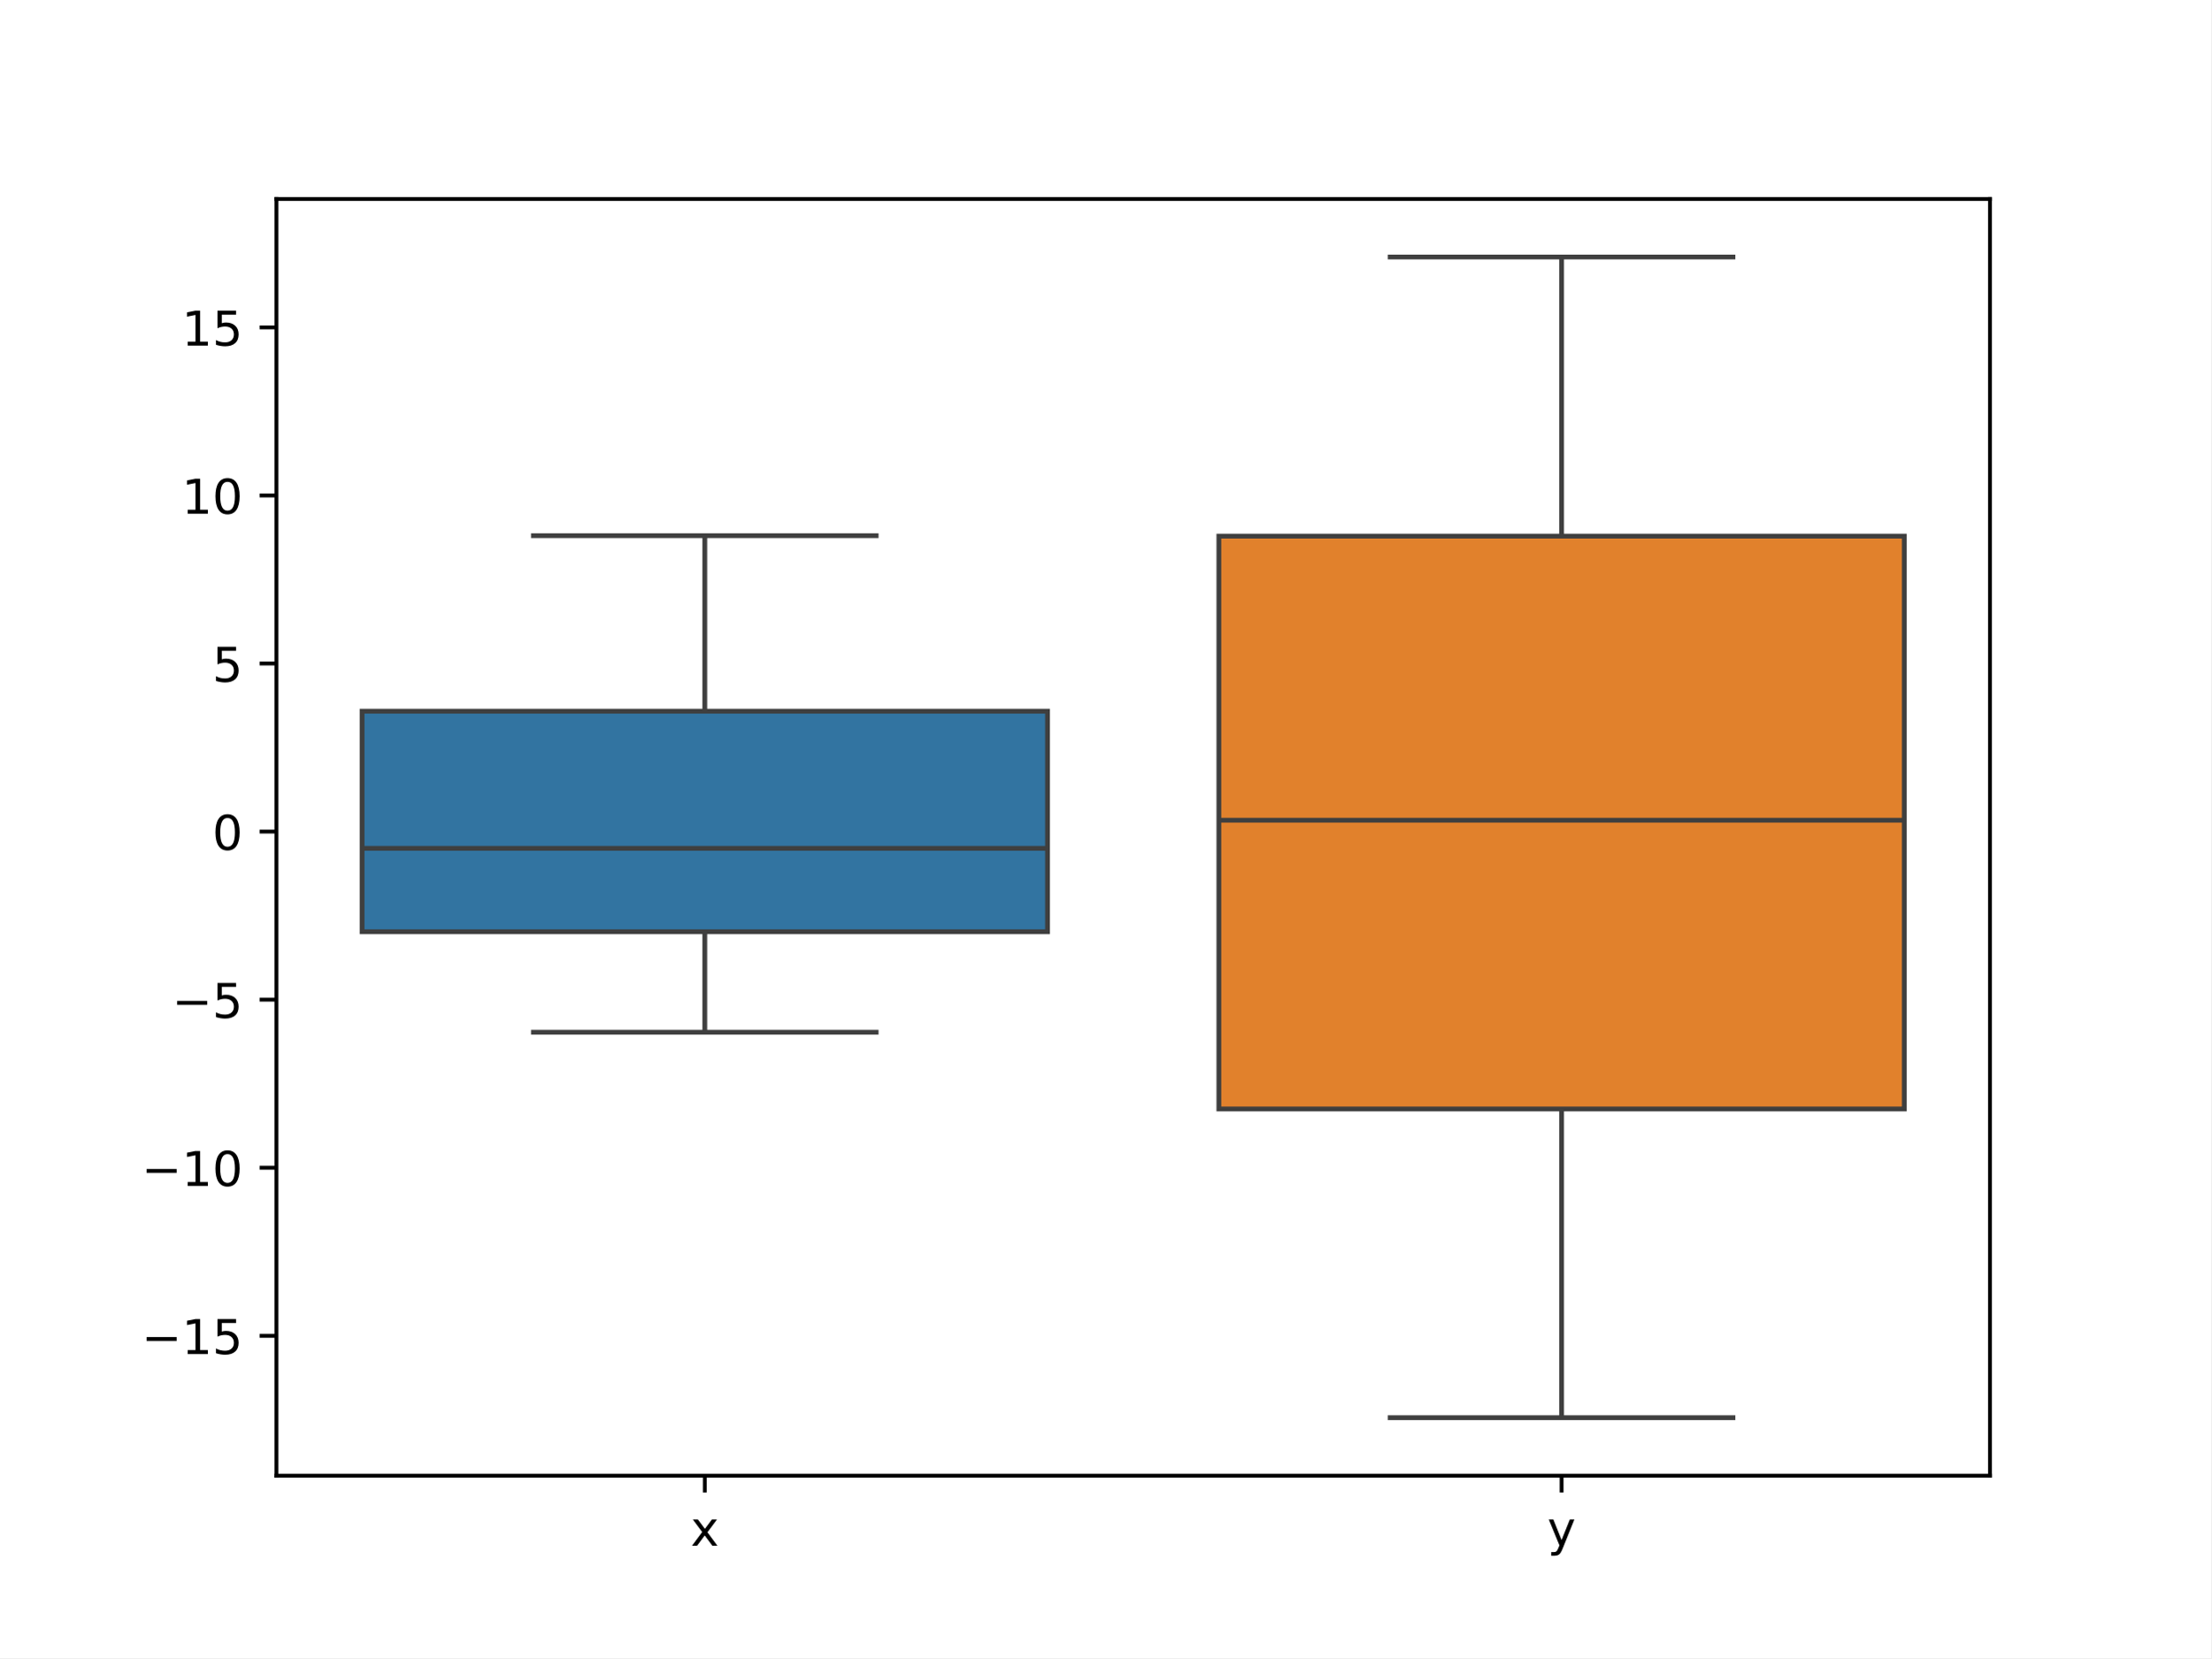
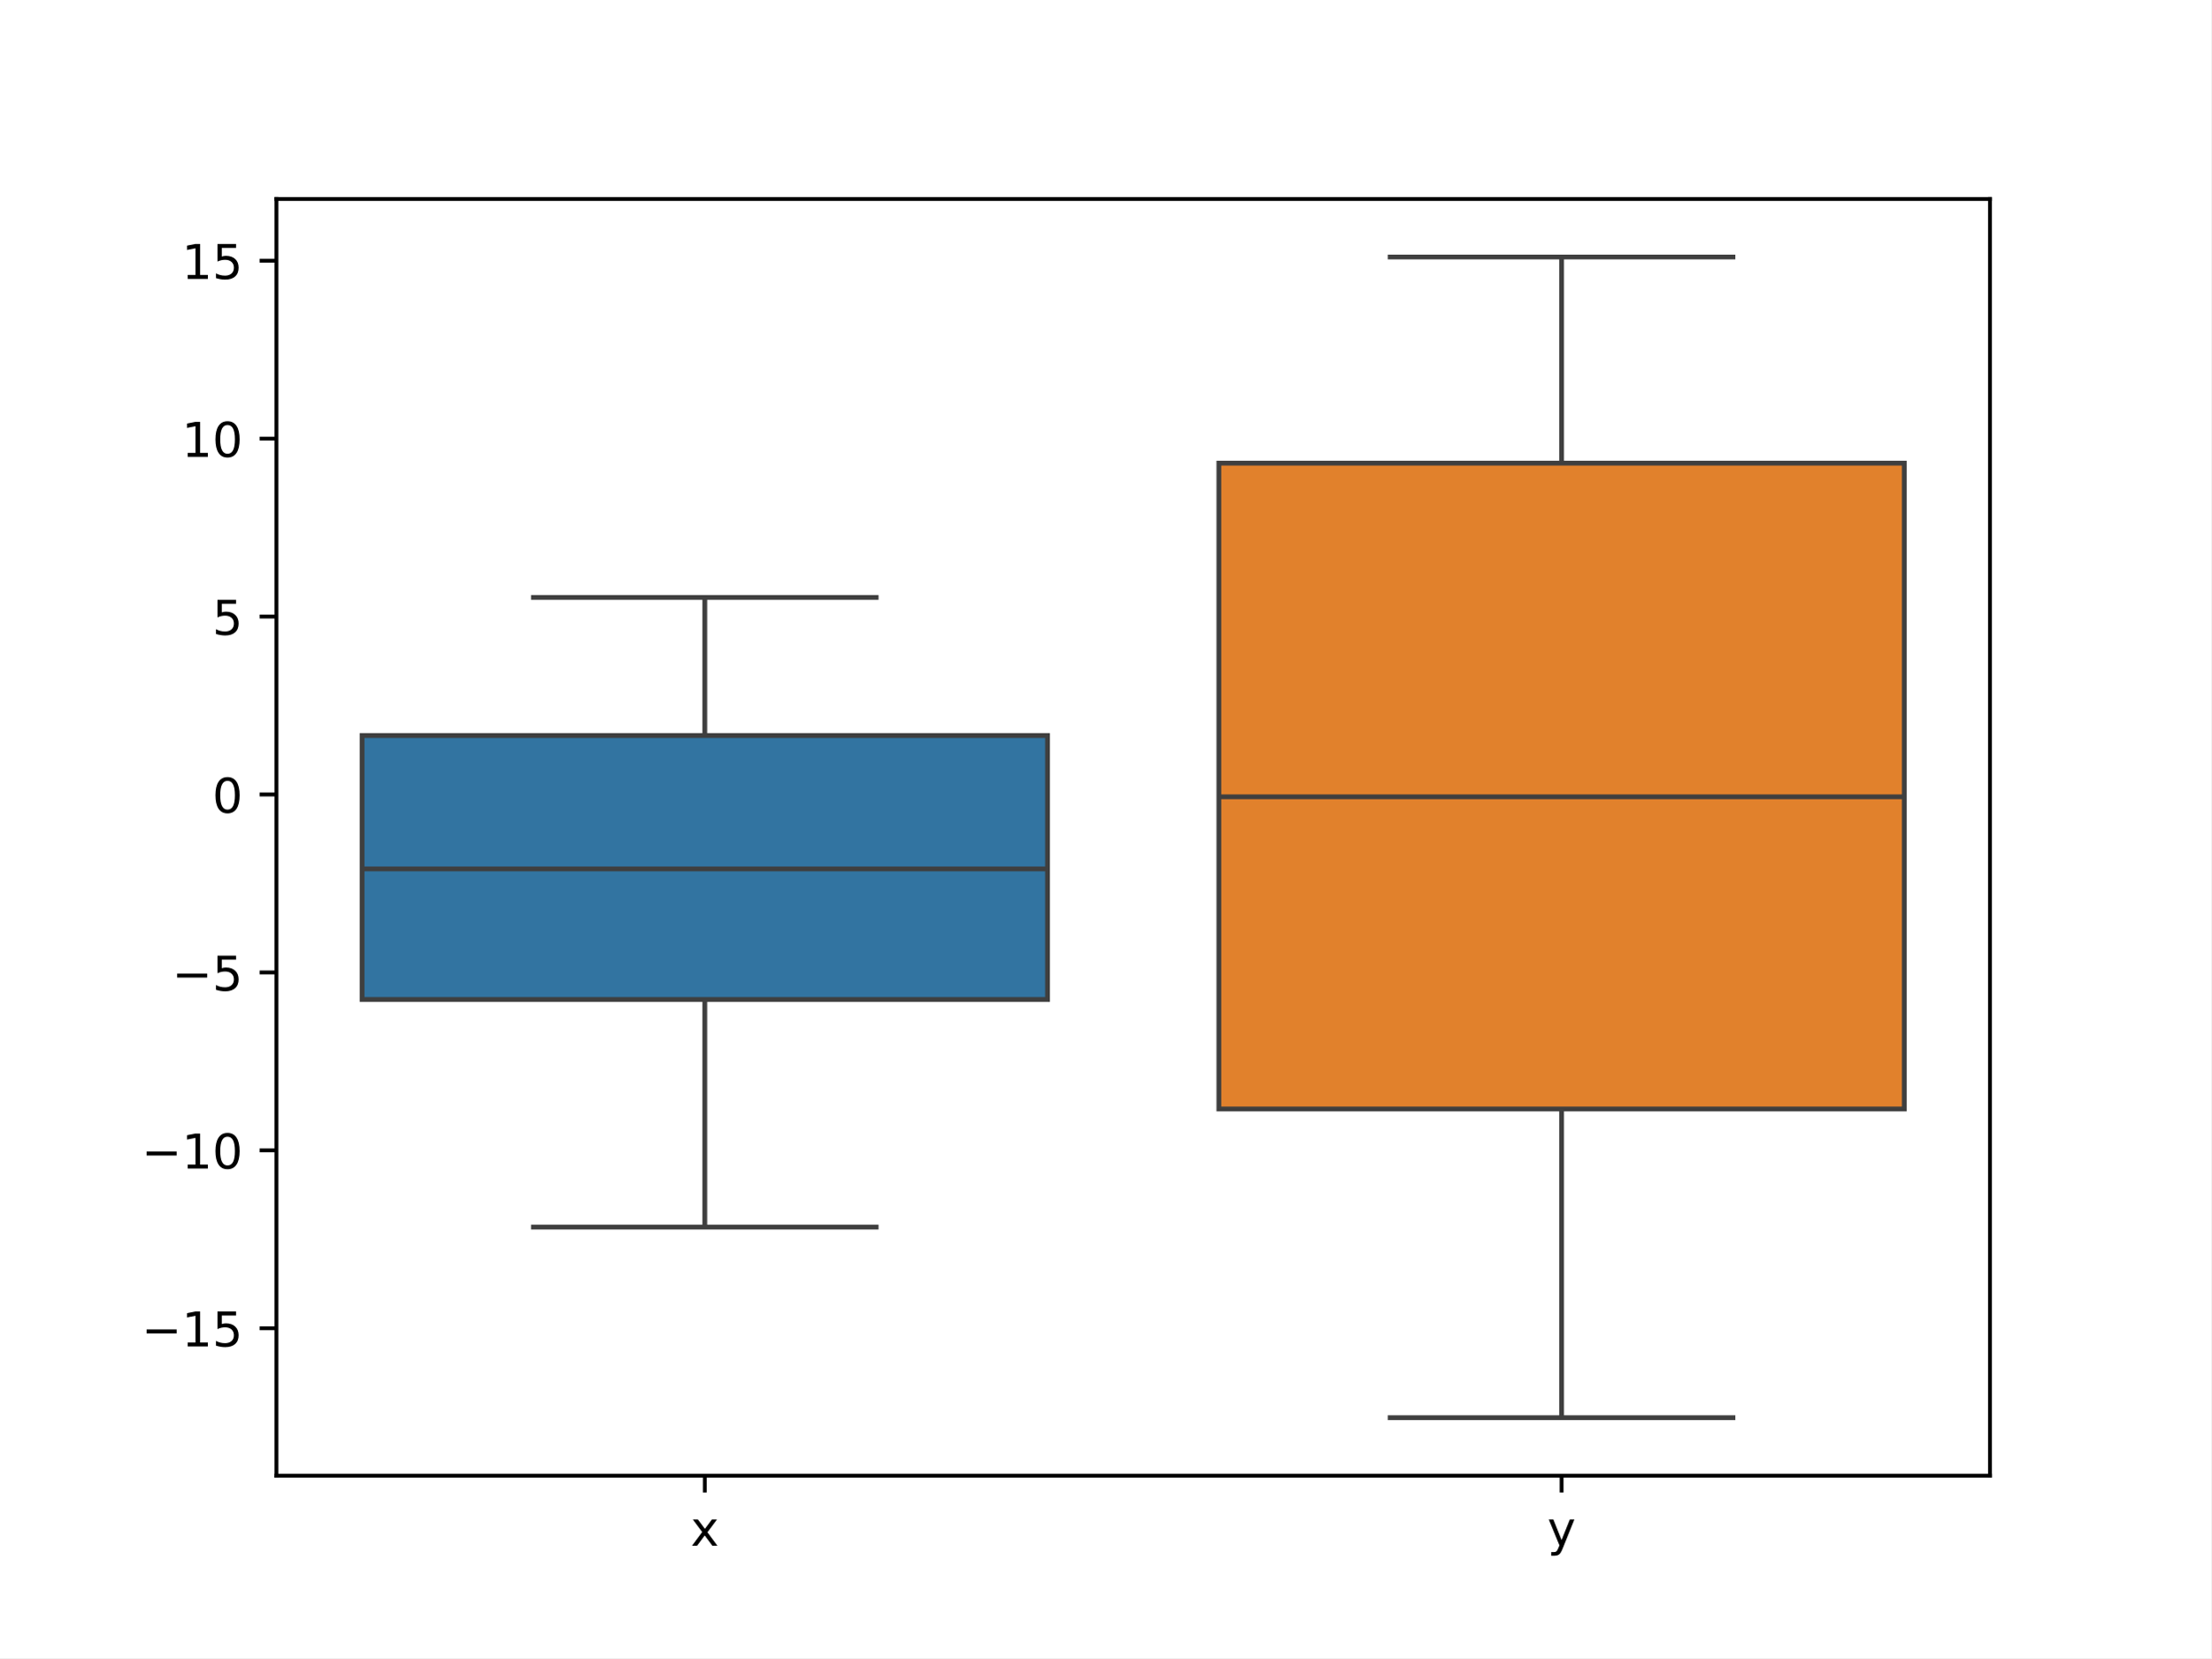
<svg xmlns="http://www.w3.org/2000/svg" xmlns:xlink="http://www.w3.org/1999/xlink" width="460.8pt" height="345.6pt" viewBox="0 0 460.8 345.6" version="1.1">
  <defs>
    <style type="text/css">*{stroke-linejoin: round; stroke-linecap: butt}</style>
  </defs>
  <g id="figure_1">
    <g id="patch_1">
      <path d="M 0 345.6  L 460.8 345.6  L 460.8 0  L 0 0  z " style="fill: #ffffff" />
    </g>
    <g id="axes_1">
      <g id="patch_2">
        <path d="M 57.6 307.584  L 414.72 307.584  L 414.72 41.472  L 57.6 41.472  z " style="fill: #ffffff" />
      </g>
      <g id="matplotlib.axis_1">
        <g id="xtick_1">
          <g id="line2d_1">
            <defs>
-               <path id="m4850165eb4" d="M 0 0  L 0 3.5  " style="stroke: #000000; stroke-width: 0.8" />
+               <path id="ma668b10a45" d="M 0 0  L 0 3.5  " style="stroke: #000000; stroke-width: 0.8" />
            </defs>
            <g>
-               <use xlink:href="#m4850165eb4" x="146.88" y="307.584" style="stroke: #000000; stroke-width: 0.8" />
+               <use xlink:href="#ma668b10a45" x="146.88" y="307.584" style="stroke: #000000; stroke-width: 0.8" />
            </g>
          </g>
          <g id="text_1">
            <g transform="translate(143.9206 322.1824) scale(0.1 -0.1)">
              <defs>
                <path id="DejaVuSans-78" d="M 3513 3500  L 2247 1797  L 3578 0  L 2900 0  L 1881 1375  L 863 0  L 184 0  L 1544 1831  L 300 3500  L 978 3500  L 1906 2253  L 2834 3500  L 3513 3500  z " transform="scale(0.015625)" />
              </defs>
              <use xlink:href="#DejaVuSans-78" />
            </g>
          </g>
        </g>
        <g id="xtick_2">
          <g id="line2d_2">
            <g>
-               <use xlink:href="#m4850165eb4" x="325.44" y="307.584" style="stroke: #000000; stroke-width: 0.8" />
+               <use xlink:href="#ma668b10a45" x="325.44" y="307.584" style="stroke: #000000; stroke-width: 0.8" />
            </g>
          </g>
          <g id="text_2">
            <g transform="translate(322.4806 322.1824) scale(0.1 -0.1)">
              <defs>
                <path id="DejaVuSans-79" d="M 2059 -325  Q 1816 -950 1584 -1140  Q 1353 -1331 966 -1331  L 506 -1331  L 506 -850  L 844 -850  Q 1081 -850 1212 -737  Q 1344 -625 1503 -206  L 1606 56  L 191 3500  L 800 3500  L 1894 763  L 2988 3500  L 3597 3500  L 2059 -325  z " transform="scale(0.015625)" />
              </defs>
              <use xlink:href="#DejaVuSans-79" />
            </g>
          </g>
        </g>
      </g>
      <g id="matplotlib.axis_2">
        <g id="ytick_1">
          <g id="line2d_3">
            <defs>
-               <path id="m6af2105927" d="M 0 0  L -3.5 0  " style="stroke: #000000; stroke-width: 0.8" />
+               <path id="me5888688dc" d="M 0 0  L -3.5 0  " style="stroke: #000000; stroke-width: 0.8" />
            </defs>
            <g>
-               <use xlink:href="#m6af2105927" x="57.6" y="278.429" style="stroke: #000000; stroke-width: 0.8" />
+               <use xlink:href="#me5888688dc" x="57.6" y="276.851" style="stroke: #000000; stroke-width: 0.8" />
            </g>
          </g>
          <g id="text_3">
-             <g transform="translate(29.49531 282.228) scale(0.1 -0.1)">
+             <g transform="translate(29.49531 280.6499) scale(0.1 -0.1)">
              <defs>
                <path id="DejaVuSans-2212" d="M 678 2272  L 4684 2272  L 4684 1741  L 678 1741  L 678 2272  z " transform="scale(0.015625)" />
                <path id="DejaVuSans-31" d="M 794 531  L 1825 531  L 1825 4091  L 703 3866  L 703 4441  L 1819 4666  L 2450 4666  L 2450 531  L 3481 531  L 3481 0  L 794 0  L 794 531  z " transform="scale(0.015625)" />
                <path id="DejaVuSans-35" d="M 691 4666  L 3169 4666  L 3169 4134  L 1269 4134  L 1269 2991  Q 1406 3038 1543 3061  Q 1681 3084 1819 3084  Q 2600 3084 3056 2656  Q 3513 2228 3513 1497  Q 3513 744 3044 326  Q 2575 -91 1722 -91  Q 1428 -91 1123 -41  Q 819 9 494 109  L 494 744  Q 775 591 1075 516  Q 1375 441 1709 441  Q 2250 441 2565 725  Q 2881 1009 2881 1497  Q 2881 1984 2565 2268  Q 2250 2553 1709 2553  Q 1456 2553 1204 2497  Q 953 2441 691 2322  L 691 4666  z " transform="scale(0.015625)" />
              </defs>
              <use xlink:href="#DejaVuSans-2212" />
              <use xlink:href="#DejaVuSans-31" x="83.789" />
              <use xlink:href="#DejaVuSans-35" x="147.412" />
            </g>
          </g>
        </g>
        <g id="ytick_2">
          <g id="line2d_4">
            <g>
-               <use xlink:href="#m6af2105927" x="57.6" y="243.397" style="stroke: #000000; stroke-width: 0.8" />
+               <use xlink:href="#me5888688dc" x="57.6" y="239.765" style="stroke: #000000; stroke-width: 0.8" />
            </g>
          </g>
          <g id="text_4">
-             <g transform="translate(29.49531 247.1959) scale(0.1 -0.1)">
+             <g transform="translate(29.49531 243.5639) scale(0.1 -0.1)">
              <defs>
                <path id="DejaVuSans-30" d="M 2034 4250  Q 1547 4250 1301 3770  Q 1056 3291 1056 2328  Q 1056 1369 1301 889  Q 1547 409 2034 409  Q 2525 409 2770 889  Q 3016 1369 3016 2328  Q 3016 3291 2770 3770  Q 2525 4250 2034 4250  z M 2034 4750  Q 2819 4750 3233 4129  Q 3647 3509 3647 2328  Q 3647 1150 3233 529  Q 2819 -91 2034 -91  Q 1250 -91 836 529  Q 422 1150 422 2328  Q 422 3509 836 4129  Q 1250 4750 2034 4750  z " transform="scale(0.015625)" />
              </defs>
              <use xlink:href="#DejaVuSans-2212" />
              <use xlink:href="#DejaVuSans-31" x="83.789" />
              <use xlink:href="#DejaVuSans-30" x="147.412" />
            </g>
          </g>
        </g>
        <g id="ytick_3">
          <g id="line2d_5">
            <g>
-               <use xlink:href="#m6af2105927" x="57.6" y="208.365" style="stroke: #000000; stroke-width: 0.8" />
+               <use xlink:href="#me5888688dc" x="57.6" y="202.679" style="stroke: #000000; stroke-width: 0.8" />
            </g>
          </g>
          <g id="text_5">
-             <g transform="translate(35.85781 212.1638) scale(0.1 -0.1)">
+             <g transform="translate(35.85781 206.4779) scale(0.1 -0.1)">
              <use xlink:href="#DejaVuSans-2212" />
              <use xlink:href="#DejaVuSans-35" x="83.789" />
            </g>
          </g>
        </g>
        <g id="ytick_4">
          <g id="line2d_6">
            <g>
-               <use xlink:href="#m6af2105927" x="57.6" y="173.332" style="stroke: #000000; stroke-width: 0.8" />
+               <use xlink:href="#me5888688dc" x="57.6" y="165.593" style="stroke: #000000; stroke-width: 0.8" />
            </g>
          </g>
          <g id="text_6">
-             <g transform="translate(44.2375 177.1316) scale(0.1 -0.1)">
+             <g transform="translate(44.2375 169.3919) scale(0.1 -0.1)">
              <use xlink:href="#DejaVuSans-30" />
            </g>
          </g>
        </g>
        <g id="ytick_5">
          <g id="line2d_7">
            <g>
-               <use xlink:href="#m6af2105927" x="57.6" y="138.3" style="stroke: #000000; stroke-width: 0.8" />
+               <use xlink:href="#me5888688dc" x="57.6" y="128.507" style="stroke: #000000; stroke-width: 0.8" />
            </g>
          </g>
          <g id="text_7">
-             <g transform="translate(44.2375 142.0995) scale(0.1 -0.1)">
+             <g transform="translate(44.2375 132.3059) scale(0.1 -0.1)">
              <use xlink:href="#DejaVuSans-35" />
            </g>
          </g>
        </g>
        <g id="ytick_6">
          <g id="line2d_8">
            <g>
-               <use xlink:href="#m6af2105927" x="57.6" y="103.268" style="stroke: #000000; stroke-width: 0.8" />
+               <use xlink:href="#me5888688dc" x="57.6" y="91.421" style="stroke: #000000; stroke-width: 0.8" />
            </g>
          </g>
          <g id="text_8">
-             <g transform="translate(37.875 107.0674) scale(0.1 -0.1)">
+             <g transform="translate(37.875 95.21995) scale(0.1 -0.1)">
              <use xlink:href="#DejaVuSans-31" />
              <use xlink:href="#DejaVuSans-30" x="63.623" />
            </g>
          </g>
        </g>
        <g id="ytick_7">
          <g id="line2d_9">
            <g>
-               <use xlink:href="#m6af2105927" x="57.6" y="68.236" style="stroke: #000000; stroke-width: 0.8" />
+               <use xlink:href="#me5888688dc" x="57.6" y="54.335" style="stroke: #000000; stroke-width: 0.8" />
            </g>
          </g>
          <g id="text_9">
-             <g transform="translate(37.875 72.03526) scale(0.1 -0.1)">
+             <g transform="translate(37.875 58.13397) scale(0.1 -0.1)">
              <use xlink:href="#DejaVuSans-31" />
              <use xlink:href="#DejaVuSans-35" x="63.623" />
            </g>
          </g>
        </g>
      </g>
      <g id="patch_3">
-         <path d="M 75.456 194.201  L 218.304 194.201  L 218.304 148.235  L 75.456 148.235  L 75.456 194.201  z " clip-path="url(#pe399adfc64)" style="fill: #3274a1; stroke: #3f3f3f; stroke-linejoin: miter" />
+         <path d="M 75.456 208.321  L 218.304 208.321  L 218.304 153.31  L 75.456 153.31  L 75.456 208.321  z " clip-path="url(#p1adb116d37)" style="fill: #3274a1; stroke: #3f3f3f; stroke-linejoin: miter" />
      </g>
      <g id="line2d_10">
-         <path d="M 146.88 194.201  L 146.88 215.14  " clip-path="url(#pe399adfc64)" style="fill: none; stroke: #3f3f3f" />
+         <path d="M 146.88 208.321  L 146.88 255.763  " clip-path="url(#p1adb116d37)" style="fill: none; stroke: #3f3f3f" />
      </g>
      <g id="line2d_11">
-         <path d="M 146.88 148.235  L 146.88 111.651  " clip-path="url(#pe399adfc64)" style="fill: none; stroke: #3f3f3f" />
+         <path d="M 146.88 153.31  L 146.88 124.518  " clip-path="url(#p1adb116d37)" style="fill: none; stroke: #3f3f3f" />
      </g>
      <g id="line2d_12">
-         <path d="M 111.168 215.14  L 182.592 215.14  " clip-path="url(#pe399adfc64)" style="fill: none; stroke: #3f3f3f; stroke-linecap: square" />
+         <path d="M 111.168 255.763  L 182.592 255.763  " clip-path="url(#p1adb116d37)" style="fill: none; stroke: #3f3f3f; stroke-linecap: square" />
      </g>
      <g id="line2d_13">
-         <path d="M 111.168 111.651  L 182.592 111.651  " clip-path="url(#pe399adfc64)" style="fill: none; stroke: #3f3f3f; stroke-linecap: square" />
+         <path d="M 111.168 124.518  L 182.592 124.518  " clip-path="url(#p1adb116d37)" style="fill: none; stroke: #3f3f3f; stroke-linecap: square" />
      </g>
      <g id="line2d_14" />
      <g id="patch_4">
-         <path d="M 254.016 231.141  L 396.864 231.141  L 396.864 111.746  L 254.016 111.746  L 254.016 231.141  z " clip-path="url(#pe399adfc64)" style="fill: #e1812c; stroke: #3f3f3f; stroke-linejoin: miter" />
+         <path d="M 254.016 231.144  L 396.864 231.144  L 396.864 96.536  L 254.016 96.536  L 254.016 231.144  z " clip-path="url(#p1adb116d37)" style="fill: #e1812c; stroke: #3f3f3f; stroke-linejoin: miter" />
      </g>
      <g id="line2d_15">
-         <path d="M 325.44 231.141  L 325.44 295.488  " clip-path="url(#pe399adfc64)" style="fill: none; stroke: #3f3f3f" />
+         <path d="M 325.44 231.144  L 325.44 295.488  " clip-path="url(#p1adb116d37)" style="fill: none; stroke: #3f3f3f" />
      </g>
      <g id="line2d_16">
-         <path d="M 325.44 111.746  L 325.44 53.568  " clip-path="url(#pe399adfc64)" style="fill: none; stroke: #3f3f3f" />
+         <path d="M 325.44 96.536  L 325.44 53.568  " clip-path="url(#p1adb116d37)" style="fill: none; stroke: #3f3f3f" />
      </g>
      <g id="line2d_17">
-         <path d="M 289.728 295.488  L 361.152 295.488  " clip-path="url(#pe399adfc64)" style="fill: none; stroke: #3f3f3f; stroke-linecap: square" />
+         <path d="M 289.728 295.488  L 361.152 295.488  " clip-path="url(#p1adb116d37)" style="fill: none; stroke: #3f3f3f; stroke-linecap: square" />
      </g>
      <g id="line2d_18">
-         <path d="M 289.728 53.568  L 361.152 53.568  " clip-path="url(#pe399adfc64)" style="fill: none; stroke: #3f3f3f; stroke-linecap: square" />
+         <path d="M 289.728 53.568  L 361.152 53.568  " clip-path="url(#p1adb116d37)" style="fill: none; stroke: #3f3f3f; stroke-linecap: square" />
      </g>
      <g id="line2d_19" />
      <g id="line2d_20">
-         <path d="M 75.456 176.816  L 218.304 176.816  " clip-path="url(#pe399adfc64)" style="fill: none; stroke: #3f3f3f" />
+         <path d="M 75.456 181.109  L 218.304 181.109  " clip-path="url(#p1adb116d37)" style="fill: none; stroke: #3f3f3f" />
      </g>
      <g id="line2d_21">
-         <path d="M 254.016 170.959  L 396.864 170.959  " clip-path="url(#pe399adfc64)" style="fill: none; stroke: #3f3f3f" />
+         <path d="M 254.016 166.079  L 396.864 166.079  " clip-path="url(#p1adb116d37)" style="fill: none; stroke: #3f3f3f" />
      </g>
      <g id="patch_5">
        <path d="M 57.6 307.584  L 57.6 41.472  " style="fill: none; stroke: #000000; stroke-width: 0.8; stroke-linejoin: miter; stroke-linecap: square" />
      </g>
      <g id="patch_6">
        <path d="M 414.72 307.584  L 414.72 41.472  " style="fill: none; stroke: #000000; stroke-width: 0.8; stroke-linejoin: miter; stroke-linecap: square" />
      </g>
      <g id="patch_7">
        <path d="M 57.6 307.584  L 414.72 307.584  " style="fill: none; stroke: #000000; stroke-width: 0.8; stroke-linejoin: miter; stroke-linecap: square" />
      </g>
      <g id="patch_8">
        <path d="M 57.6 41.472  L 414.72 41.472  " style="fill: none; stroke: #000000; stroke-width: 0.8; stroke-linejoin: miter; stroke-linecap: square" />
      </g>
    </g>
  </g>
  <defs>
-     <clipPath id="pe399adfc64">
+     <clipPath id="p1adb116d37">
      <rect x="57.6" y="41.472" width="357.12" height="266.112" />
    </clipPath>
  </defs>
</svg>
